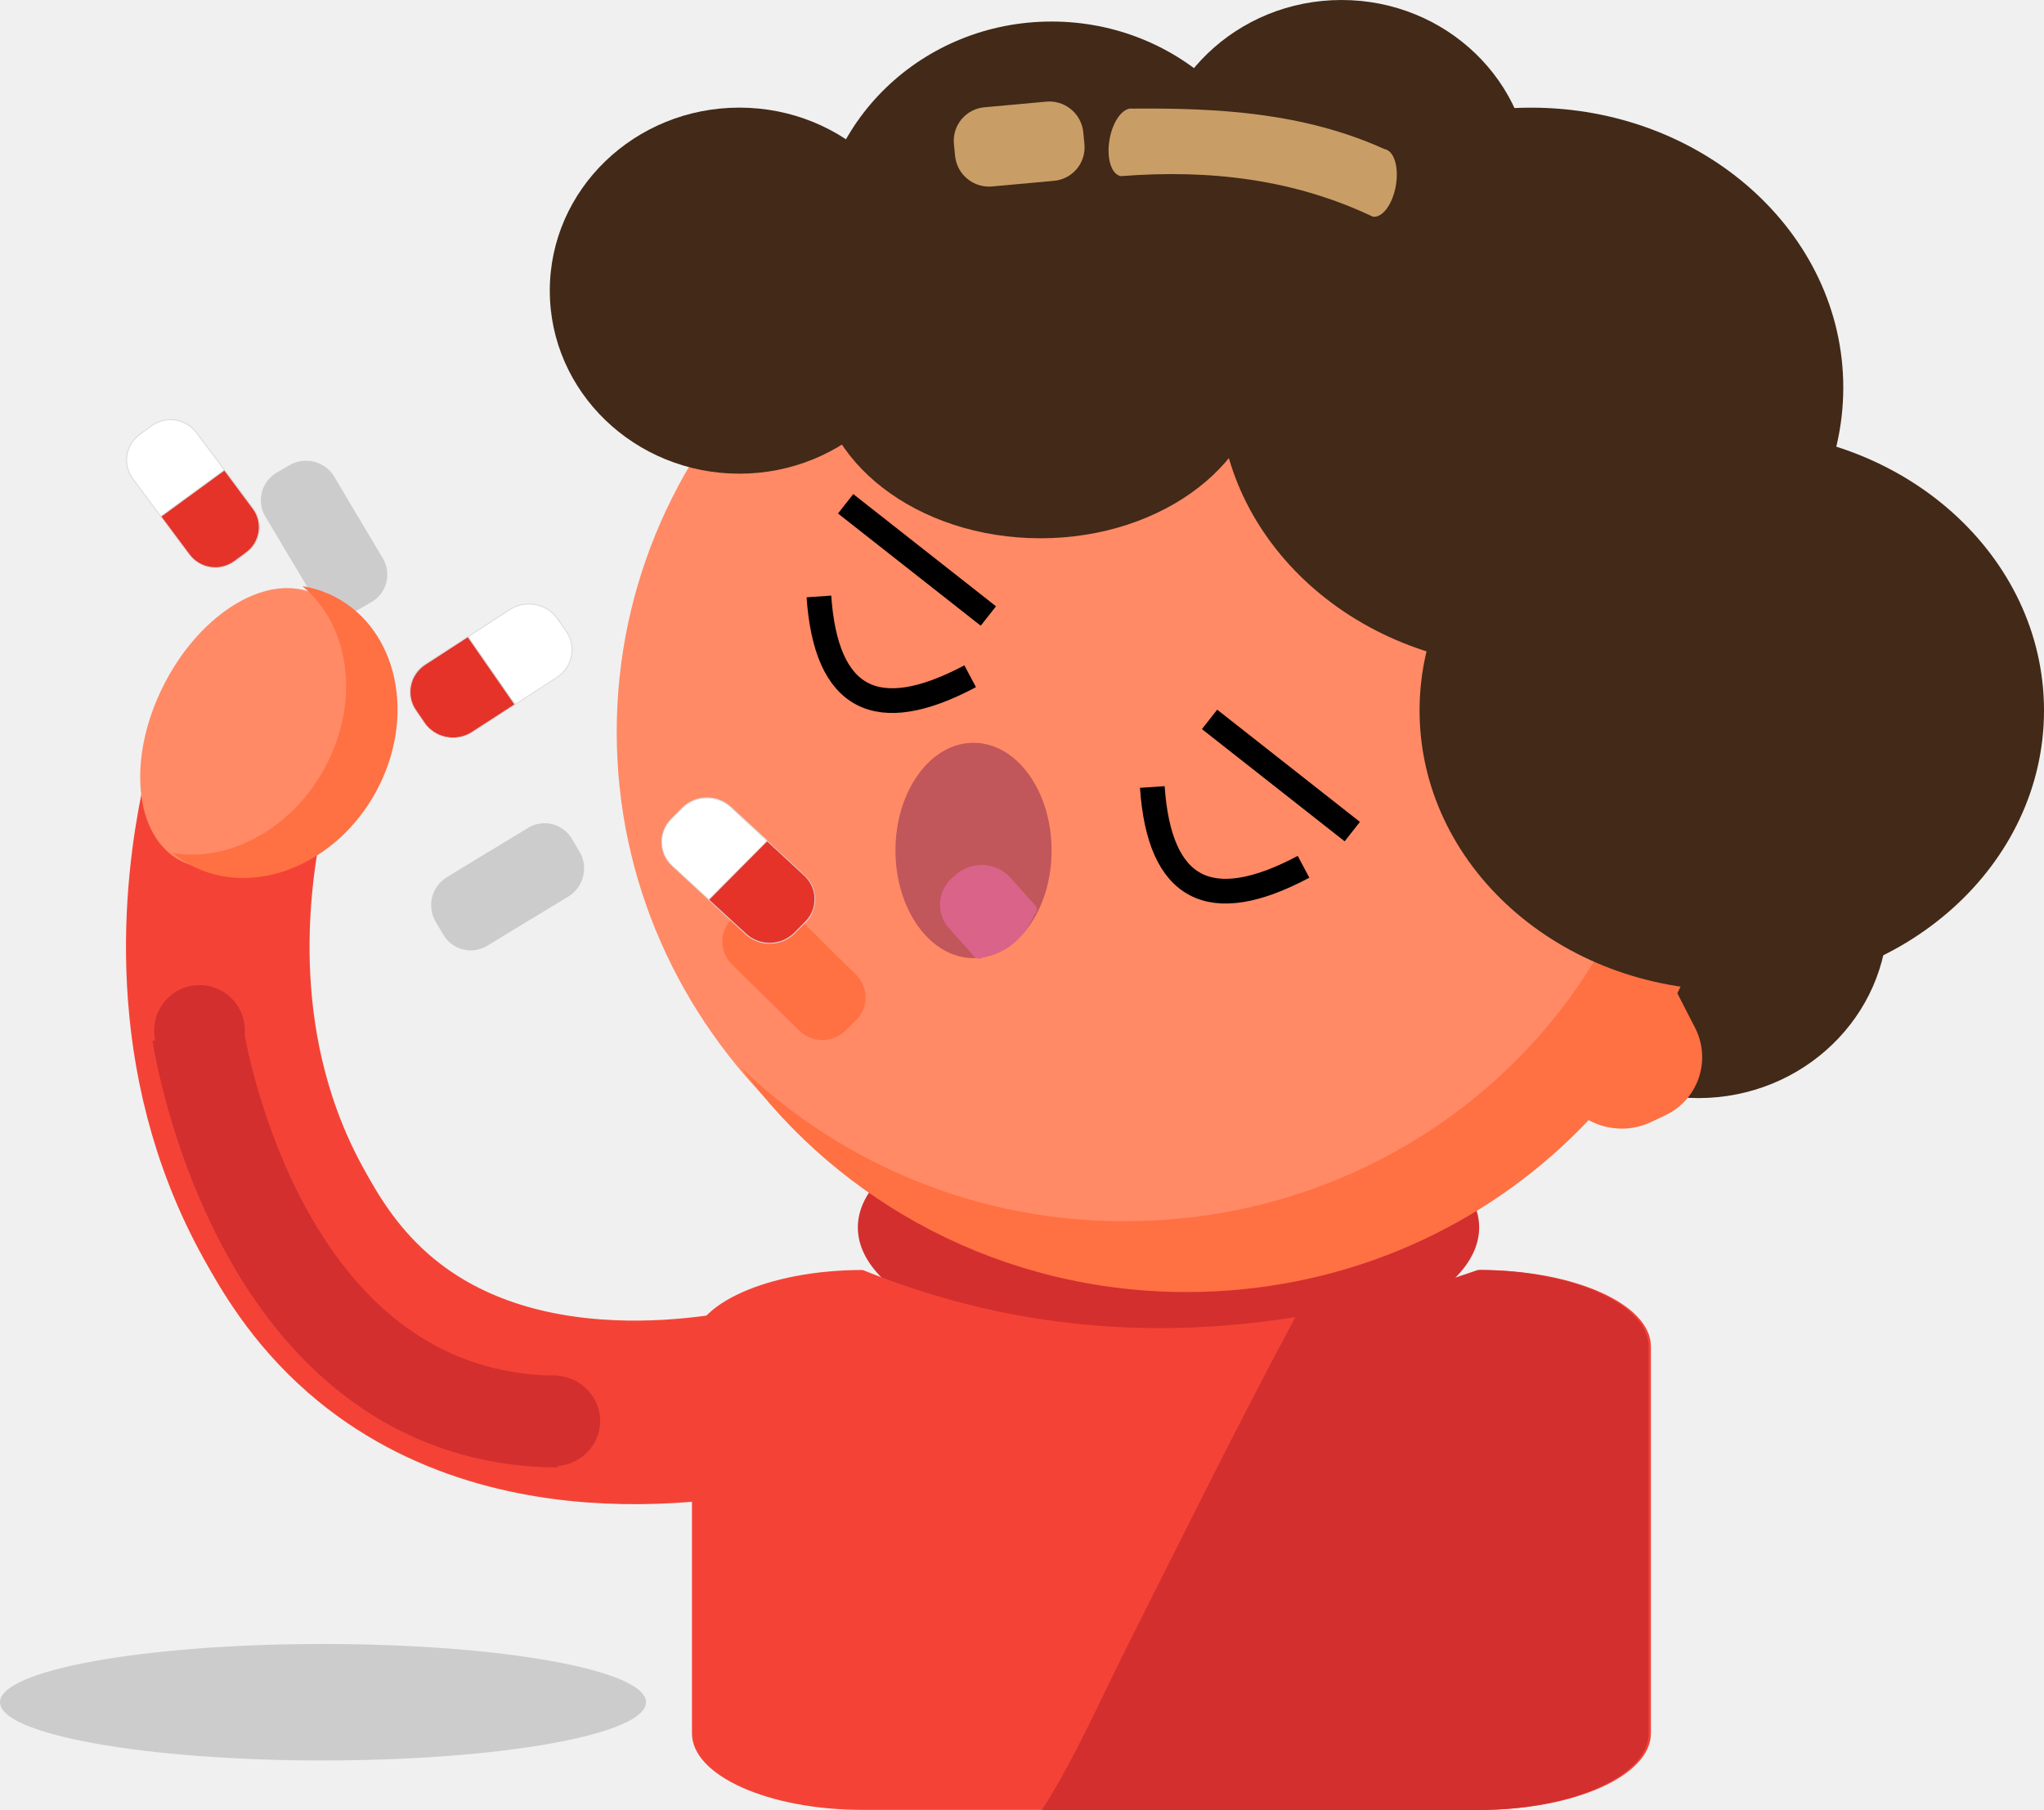
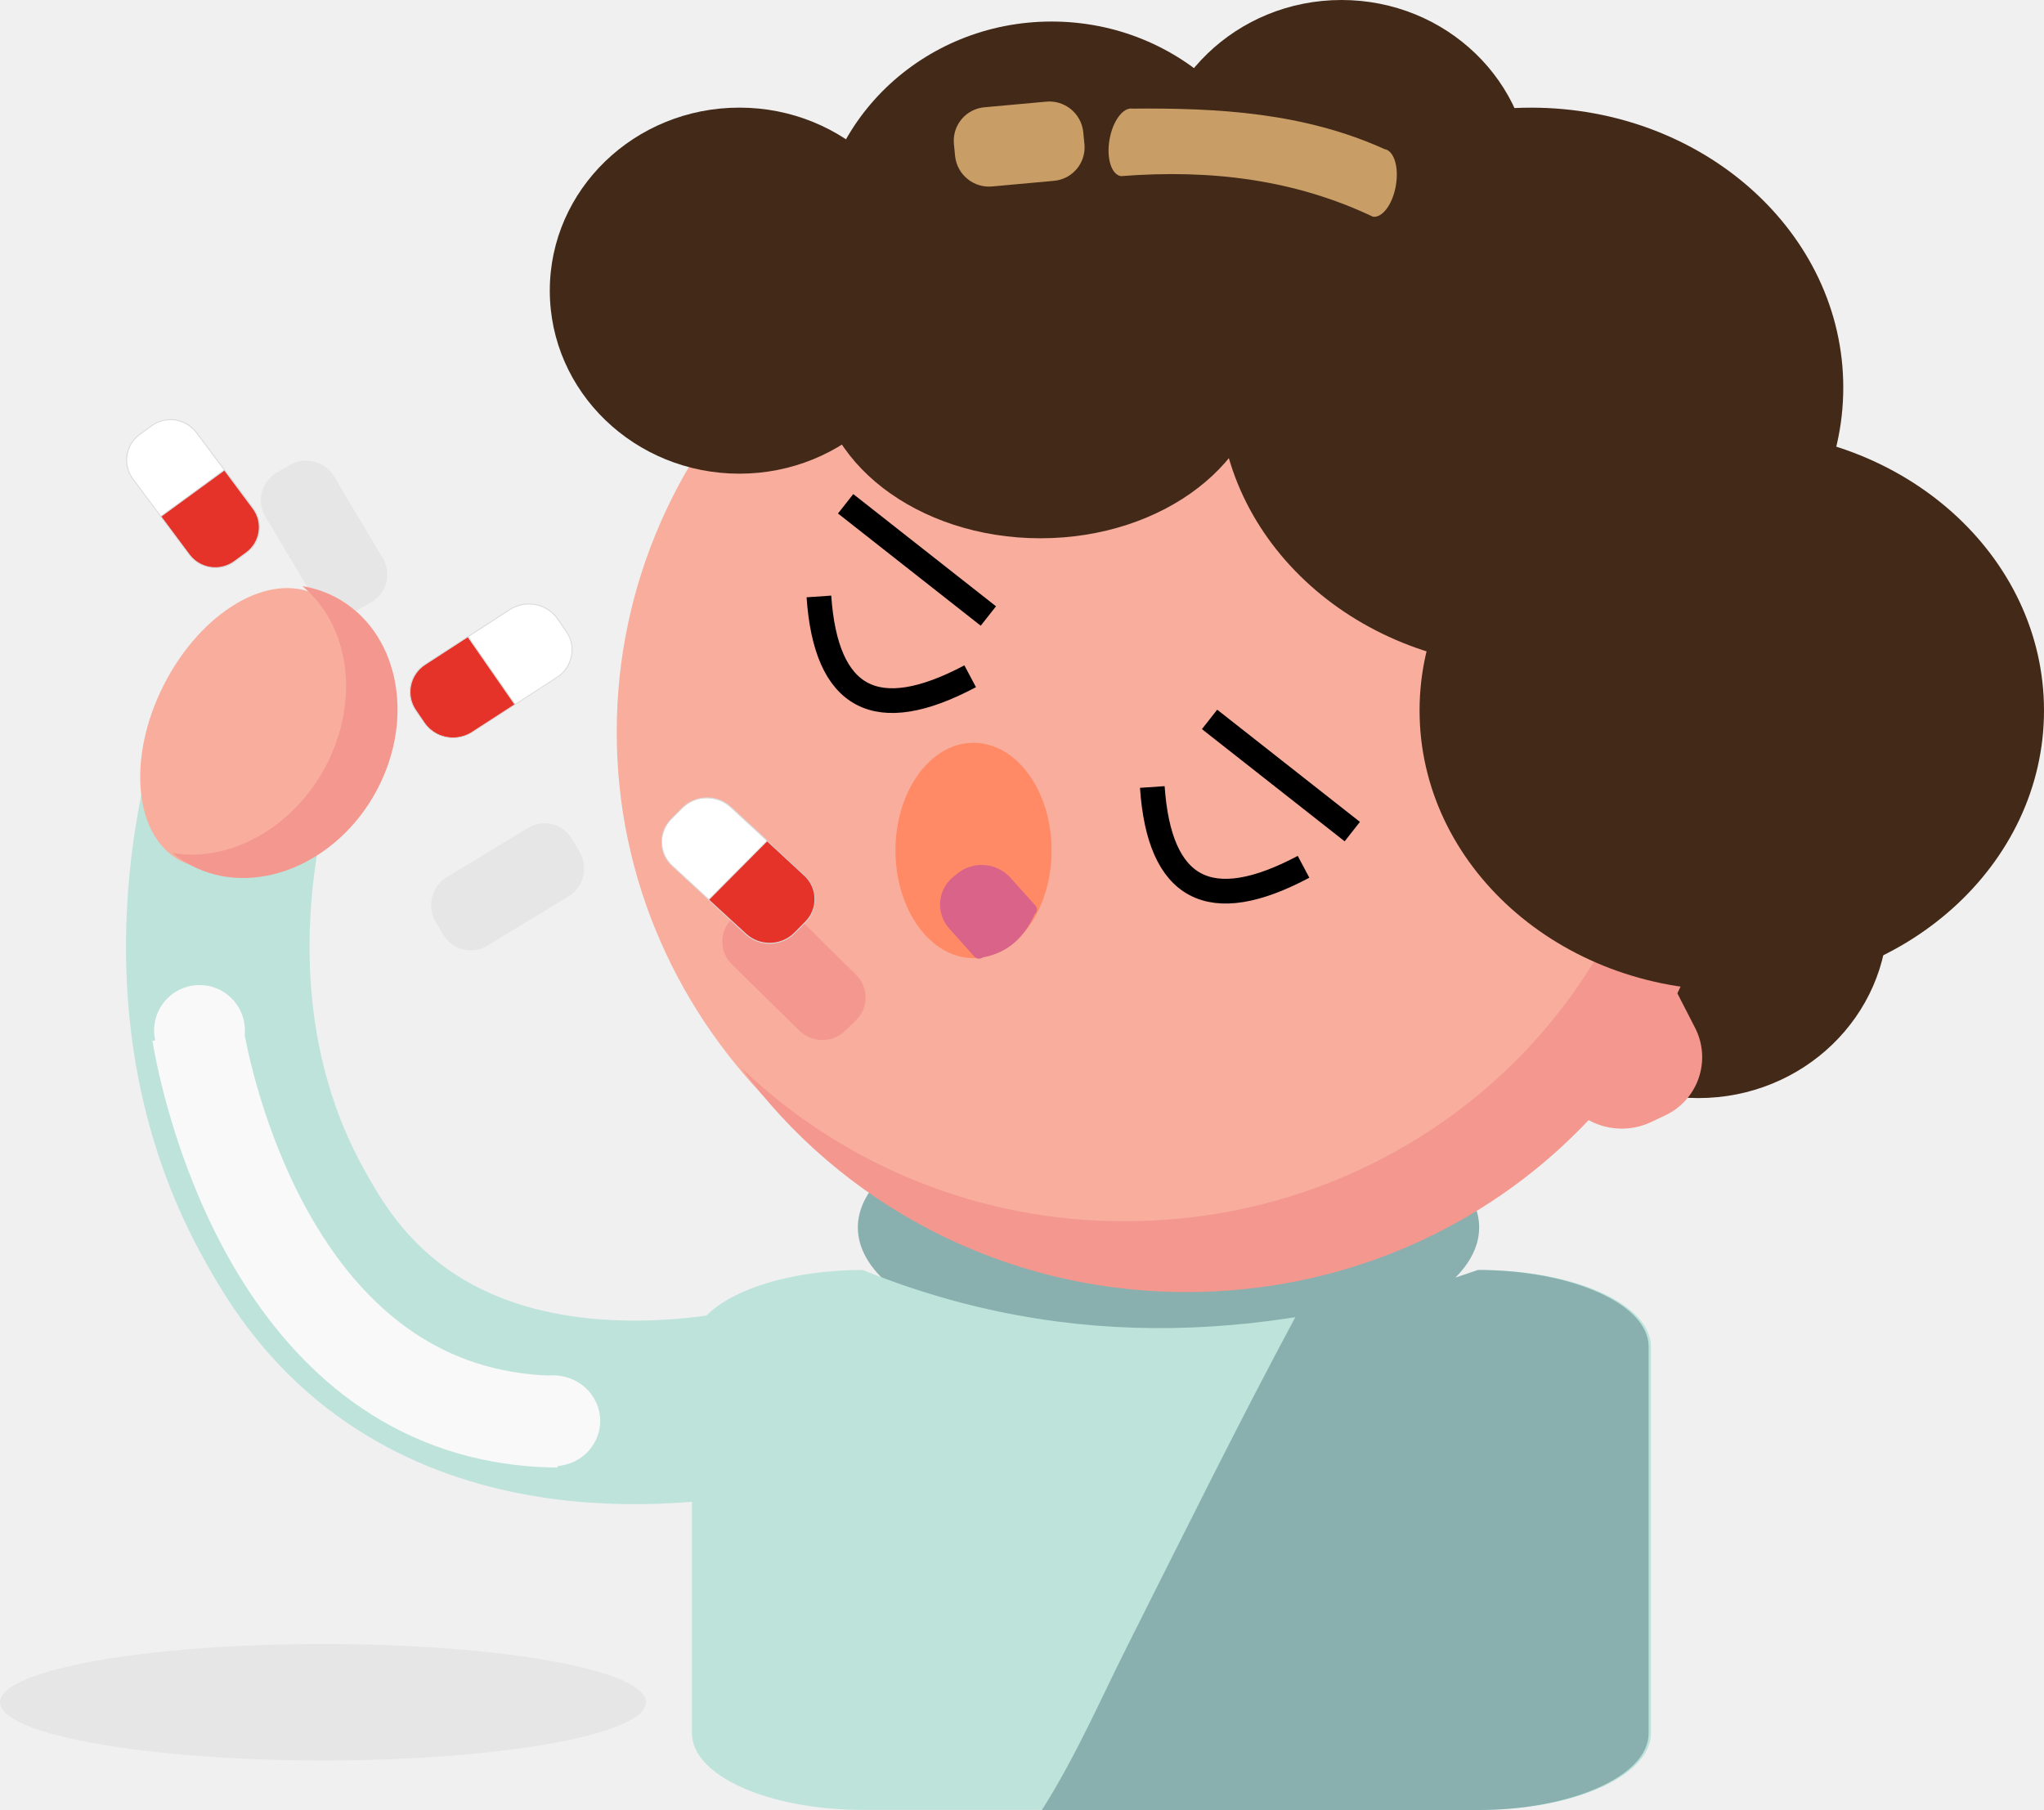
<svg xmlns="http://www.w3.org/2000/svg" id="Calque_1" data-name="Calque 1" viewBox="0 0 579 512.73">
  <defs>
-     <style>.cls-1{fill:#ccc;}.cls-2{fill:#d32f2f;}.cls-3{fill:#422918;}.cls-4{fill:#ff7043;}.cls-5{fill:#ff8a65;}.cls-11,.cls-15,.cls-16,.cls-6{fill:none;stroke-miterlimit:10;}.cls-6{stroke:#000;stroke-width:7px;}.cls-7{fill:#c1565b;}.cls-8{fill:#da638a;}.cls-9{fill:#c99d66;}.cls-10{fill:#f44336;}.cls-11{stroke:#f44336;stroke-width:52px;}.cls-12{fill:#fff;}.cls-13{fill:#d9d9d9;}.cls-14{fill:#e5332a;}.cls-15{stroke:#cccbcb;stroke-width:5px;}.cls-16{stroke:#d32f2f;stroke-width:26px;}</style>
+     <style>.cls-1{fill:#e6e6e6;}.cls-2{fill:#89b0ae;}.cls-3{fill:#422918;}.cls-4{fill:#f4978e;}.cls-5{fill:#f8ad9d;}.cls-11,.cls-15,.cls-16,.cls-6{fill:none;stroke-miterlimit:10;}.cls-6{stroke:#000;stroke-width:7px;}.cls-7{fill:#ff8a65;}.cls-8{fill:#da638a;}.cls-9{fill:#c99d66;}.cls-10{fill:#bee3db;}.cls-11{stroke:#bee3db;stroke-width:52px;}.cls-12{fill:#fff;}.cls-13{fill:#d9d9d9;}.cls-14{fill:#e5332a;}.cls-15{stroke:#cccbcb;stroke-width:5px;}.cls-16{stroke:#faf9f9;stroke-width:26px;}.cls-17{fill:#faf9f9;}</style>
  </defs>
  <path class="cls-1" d="M122.07,163.35l-18.82,10.83-7-11.78a9.06,9.06,0,0,1,3.31-12.47l3.61-2.08a9.32,9.32,0,0,1,12.63,3.3l6.55,11.06A.83.83,0,0,1,122.07,163.35Z" transform="translate(-21.1 -16.1)" />
  <path class="cls-1" d="M122.52,162.47,103,173.72l7,11.78a9.3,9.3,0,0,0,12.63,3.3l3.61-2.08a9,9,0,0,0,3.3-12.47Z" transform="translate(-21.1 -16.1)" />
  <ellipse class="cls-2" cx="331" cy="347.73" rx="88" ry="37" />
  <ellipse class="cls-3" cx="481.08" cy="259.23" rx="53.7" ry="51.85" />
  <path class="cls-4" d="M456.24,311.68l37.95-18.18,7.11,13.85a18.21,18.21,0,0,1-8.65,24.8L489,333.88a19.49,19.49,0,0,1-25.69-8.36Z" transform="translate(-21.1 -16.1)" />
  <ellipse class="cls-5" cx="332.63" cy="207.38" rx="157.93" ry="152.49" />
  <path class="cls-4" d="M465.87,125.46A146.5,146.5,0,0,1,494.18,212c0,82.88-69.14,150.07-154.44,150.07a156.24,156.24,0,0,1-108.66-43.45c28,38.41,74,63.51,126.13,63.51,85.3,0,154.44-67.18,154.44-150.06C511.65,190.38,494.13,152.66,465.87,125.46Z" transform="translate(-21.1 -16.1)" />
  <ellipse class="cls-3" cx="490.56" cy="201.28" rx="88.44" ry="79.29" />
  <ellipse class="cls-3" cx="380.01" cy="51.85" rx="53.7" ry="51.85" />
  <ellipse class="cls-3" cx="433.7" cy="109.79" rx="88.44" ry="79.29" />
  <ellipse class="cls-3" cx="297.88" cy="70.14" rx="66.33" ry="64.04" />
  <ellipse class="cls-3" cx="294.72" cy="103.69" rx="63.17" ry="48.8" />
  <ellipse class="cls-3" cx="209.44" cy="82.34" rx="53.7" ry="51.85" />
  <path class="cls-6" d="M253.07,185.07q3,43.79,42.85,22.61" transform="translate(-21.1 -16.1)" />
  <path class="cls-6" d="M347.51,239.05q3,43.8,42.84,22.61" transform="translate(-21.1 -16.1)" />
  <line class="cls-6" x1="239.54" y1="142.72" x2="279.97" y2="174.51" />
  <line class="cls-6" x1="342.63" y1="203.8" x2="383.06" y2="235.59" />
  <ellipse class="cls-7" cx="275.77" cy="240.93" rx="22.11" ry="30.5" />
  <path class="cls-8" d="M314.25,275c-2.83,6.23-7.19,10.92-14.72,12.3a1.76,1.76,0,0,1-2.42-.19l-7.06-7.89a10.09,10.09,0,0,1,.94-14.58l1.27-1.06a11,11,0,0,1,15.09,1.2l7.06,7.88A1.62,1.62,0,0,1,314.25,275Z" transform="translate(-21.1 -16.1)" />
  <path class="cls-9" d="M416.5,68.7h0c-.91,5.28-3.83,9.21-6.52,8.78C387.9,67,364.19,64,338.62,66c-2.7-.44-4.14-5.07-3.23-10.35h0c.91-5.28,3.83-9.21,6.52-8.78,24.3-.22,48.53,1.15,71.36,11.46C416,58.79,417.41,63.42,416.5,68.7Z" transform="translate(-21.1 -16.1)" />
  <path class="cls-9" d="M327.94,53.39l.36,3.7a9.51,9.51,0,0,1-8.78,10.25l-17.24,1.57a9.66,9.66,0,0,1-10.62-8.48l-.36-3.69a9.52,9.52,0,0,1,8.79-10.26l17.23-1.57A9.66,9.66,0,0,1,327.94,53.39Z" transform="translate(-21.1 -16.1)" />
  <path class="cls-10" d="M440.36,528.83H265.49c-26.72,0-48.38-9.71-48.38-21.68V397.56c0-12,21.66-21.68,48.38-21.68,58.76,23.77,117,20.07,174.87,0,26.72,0,48.39,9.71,48.39,21.68V507.15C488.75,519.12,467.08,528.83,440.36,528.83Z" transform="translate(-21.1 -16.1)" />
  <path class="cls-2" d="M439.71,375.88a307,307,0,0,1-51.6,13.2C371.69,419.69,356.3,450.9,340.64,482c-7.45,14.78-14.8,31.81-24.41,46.87H439.71c26.72,0,48.39-9.71,48.39-21.68V397.56C488.1,385.59,466.43,375.88,439.71,375.88Z" transform="translate(-21.1 -16.1)" />
  <path class="cls-11" d="M86.72,245.79C82.4,267.23,76.3,314.63,101.5,360c4.24,7.64,11.19,19.91,24,31.08,44.08,38.43,109.72,22.15,120.74,19.25" transform="translate(-21.1 -16.1)" />
  <ellipse class="cls-5" cx="91.62" cy="222.35" rx="42.3" ry="27.04" transform="translate(-169.18 186.89) rotate(-62.99)" />
  <path class="cls-4" d="M114.48,184.46a31.17,31.17,0,0,0-7.74-2.32c12.87,10.58,16.39,31,7.4,49.5S86.61,260.56,70,257.76a30.52,30.52,0,0,0,6.8,4.27c18.26,8.28,41.51-2.37,51.92-23.79S132.74,192.74,114.48,184.46Z" transform="translate(-21.1 -16.1)" />
  <path class="cls-12" d="M166.91,215.54a.76.76,0,0,1-.64-.33l-12.89-18.55,12.12-7.85a10,10,0,0,1,5.41-1.59,9.8,9.8,0,0,1,8.08,4.16l2.49,3.58a9.08,9.08,0,0,1,1.48,7,9.29,9.29,0,0,1-4.14,6l-11.48,7.44A.82.82,0,0,1,166.91,215.54Z" transform="translate(-21.1 -16.1)" />
  <path class="cls-13" d="M170.91,187.09v.25a9.7,9.7,0,0,1,8,4.11l2.49,3.58a9,9,0,0,1,1.46,6.88,9.26,9.26,0,0,1-4.08,6l-11.49,7.43a.65.65,0,0,1-.9-.17L153.55,196.7l12-7.78a9.82,9.82,0,0,1,5.35-1.58v-.25m0,0a10.06,10.06,0,0,0-5.48,1.62l-12.23,7.92,13,18.66a.91.91,0,0,0,1.24.23l11.48-7.43a9.31,9.31,0,0,0,2.69-13.2l-2.48-3.58a10,10,0,0,0-8.19-4.22Z" transform="translate(-21.1 -16.1)" />
  <path class="cls-14" d="M149.44,225.1a9.8,9.8,0,0,1-8.09-4.16l-2.49-3.58a9.08,9.08,0,0,1-1.48-7,9.32,9.32,0,0,1,4.14-6l12.12-7.85L167,215.66l-12.11,7.85a10,10,0,0,1-5.41,1.59Z" transform="translate(-21.1 -16.1)" />
  <path class="cls-13" d="M153.61,196.66l13.18,19-12,7.77a9.81,9.81,0,0,1-5.34,1.58,9.71,9.71,0,0,1-8-4.11L139,217.29a8.92,8.92,0,0,1-1.45-6.88,9.17,9.17,0,0,1,4.08-6l12-7.79m.07-.34-12.23,7.92a9.3,9.3,0,0,0-2.69,13.19l2.49,3.58a10.07,10.07,0,0,0,13.67,2.6l12.22-7.91-13.46-19.38Z" transform="translate(-21.1 -16.1)" />
  <path class="cls-15" d="M180.9,213.63" transform="translate(-21.1 -16.1)" />
  <path class="cls-15" d="M182.67,211.68" transform="translate(-21.1 -16.1)" />
  <path class="cls-15" d="M180.78,213" transform="translate(-21.1 -16.1)" />
  <path class="cls-15" d="M249.17,243.74" transform="translate(-21.1 -16.1)" />
  <path class="cls-15" d="M248.48,240.85" transform="translate(-21.1 -16.1)" />
  <path class="cls-15" d="M248.44,243.41" transform="translate(-21.1 -16.1)" />
  <path class="cls-15" d="M233.36,241.6" transform="translate(-21.1 -16.1)" />
  <path class="cls-15" d="M232.73,241.85" transform="translate(-21.1 -16.1)" />
  <path class="cls-12" d="M58.71,151.78a8.91,8.91,0,0,1,1.91-12.58L64,136.74a9.08,9.08,0,0,1,5.4-1.76,9.2,9.2,0,0,1,7.33,3.65l7.71,10.3a.73.73,0,0,1,.13.52.72.72,0,0,1-.28.46L66.83,162.64Z" transform="translate(-21.1 -16.1)" />
  <path class="cls-13" d="M69.39,135.11h0a9,9,0,0,1,7.23,3.6L84.33,149a.59.59,0,0,1-.13.81L66.86,162.46l-8-10.76a8.69,8.69,0,0,1-1.66-6.57,8.78,8.78,0,0,1,3.54-5.83l3.37-2.46a9,9,0,0,1,5.33-1.73m0-.25a9.31,9.31,0,0,0-5.48,1.78l-3.37,2.46a9,9,0,0,0-1.93,12.75l8.2,11L84.35,150a.83.83,0,0,0,.18-1.16l-7.71-10.29a9.25,9.25,0,0,0-7.43-3.7Z" transform="translate(-21.1 -16.1)" />
  <path class="cls-14" d="M82.12,176.92a9.2,9.2,0,0,1-7.33-3.65l-8.13-10.86,18-13.15,8.13,10.86a8.92,8.92,0,0,1-1.92,12.58l-3.36,2.46a9.13,9.13,0,0,1-5.41,1.76Z" transform="translate(-21.1 -16.1)" />
  <path class="cls-13" d="M84.65,149.44l8,10.76a8.65,8.65,0,0,1,1.66,6.57,8.78,8.78,0,0,1-3.54,5.83l-3.37,2.46a9.07,9.07,0,0,1-12.56-1.87l-8-10.75,17.81-13m0-.35L66.49,162.38l8.2,11a9.32,9.32,0,0,0,12.91,1.92L91,172.8a9,9,0,0,0,1.93-12.75l-8.2-11Z" transform="translate(-21.1 -16.1)" />
  <path class="cls-15" d="M82.11,136.46" transform="translate(-21.1 -16.1)" />
  <path class="cls-15" d="M81.49,136.6" transform="translate(-21.1 -16.1)" />
  <path class="cls-16" d="M77.1,308.83c1.44,8.69,16.5,91.49,80.52,107.38a90.82,90.82,0,0,0,21.48,2.62" transform="translate(-21.1 -16.1)" />
-   <path class="cls-2" d="M90.46,308.67a13,13,0,0,1-10.86,12,13.7,13.7,0,0,1-2.95.17,12.86,12.86,0,1,1,13.81-12.18Z" transform="translate(-21.1 -16.1)" />
-   <ellipse class="cls-2" cx="177.94" cy="418.62" rx="12.85" ry="13.18" transform="translate(-270.14 559.34) rotate(-87.14)" />
+   <path class="cls-17" d="M90.46,308.67a13,13,0,0,1-10.86,12,13.7,13.7,0,0,1-2.95.17,12.86,12.86,0,1,1,13.81-12.18Z" transform="translate(-21.1 -16.1)" />
+   <ellipse class="cls-17" cx="177.94" cy="418.62" rx="12.85" ry="13.18" transform="translate(-270.14 559.34) rotate(-87.14)" />
  <ellipse class="cls-1" cx="91.5" cy="482.23" rx="91.5" ry="16.5" />
  <path class="cls-1" d="M170,276.45l-11.06-18.69,11.7-7.11a9,9,0,0,1,12.5,3.15l2.13,3.59a9.32,9.32,0,0,1-3.15,12.67l-11,6.68A.82.82,0,0,1,170,276.45Z" transform="translate(-21.1 -16.1)" />
  <path class="cls-1" d="M170.85,276.89l-11.48-19.41-11.7,7.12a9.29,9.29,0,0,0-3.14,12.66l2.12,3.59A9,9,0,0,0,159.16,284Z" transform="translate(-21.1 -16.1)" />
  <path class="cls-4" d="M253.6,283.59l-15.41,15.3-9.76-9.59a9,9,0,0,1,0-12.9l3-2.94a9.32,9.32,0,0,1,13.05-.06l9.17,9A.83.83,0,0,1,253.6,283.59Z" transform="translate(-21.1 -16.1)" />
  <path class="cls-4" d="M253.81,282.62l-16,15.9,9.77,9.59a9.3,9.3,0,0,0,13-.06l3-2.93a9.05,9.05,0,0,0,0-12.9Z" transform="translate(-21.1 -16.1)" />
  <path class="cls-12" d="M211.55,261.43a9.15,9.15,0,0,1-.29-13.26l3.09-3.12a10,10,0,0,1,13.75-.28l10,9.23a.77.77,0,0,1,.24.52.74.74,0,0,1-.21.53l-16,16.14Z" transform="translate(-21.1 -16.1)" />
  <path class="cls-13" d="M221.37,242.28h0a9.73,9.73,0,0,1,6.64,2.58l10,9.24a.57.57,0,0,1,.19.42.6.6,0,0,1-.17.44l-15.93,16-10.46-9.67a9,9,0,0,1-.29-13.09l3.09-3.11a9.72,9.72,0,0,1,6.94-2.86m0-.25a10,10,0,0,0-7.11,2.93l-3.09,3.12a9.27,9.27,0,0,0,.29,13.44l10.63,9.84,16.1-16.22a.85.85,0,0,0,0-1.23l-10-9.23a10,10,0,0,0-6.81-2.65Z" transform="translate(-21.1 -16.1)" />
  <path class="cls-14" d="M239.12,283.33a9.84,9.84,0,0,1-6.72-2.61L221.86,271,238.4,254.3,249,264.05a9.16,9.16,0,0,1,.29,13.27l-3.09,3.12a9.83,9.83,0,0,1-7,2.89Z" transform="translate(-21.1 -16.1)" />
  <path class="cls-13" d="M238.41,254.48l10.45,9.67a9,9,0,0,1,.29,13.08l-3.09,3.12a9.87,9.87,0,0,1-13.58.28L222,271l16.37-16.49m0-.35L221.68,271l10.63,9.83a10.11,10.11,0,0,0,13.93-.29l3.09-3.11A9.29,9.29,0,0,0,249,264l-10.63-9.83Z" transform="translate(-21.1 -16.1)" />
</svg>
